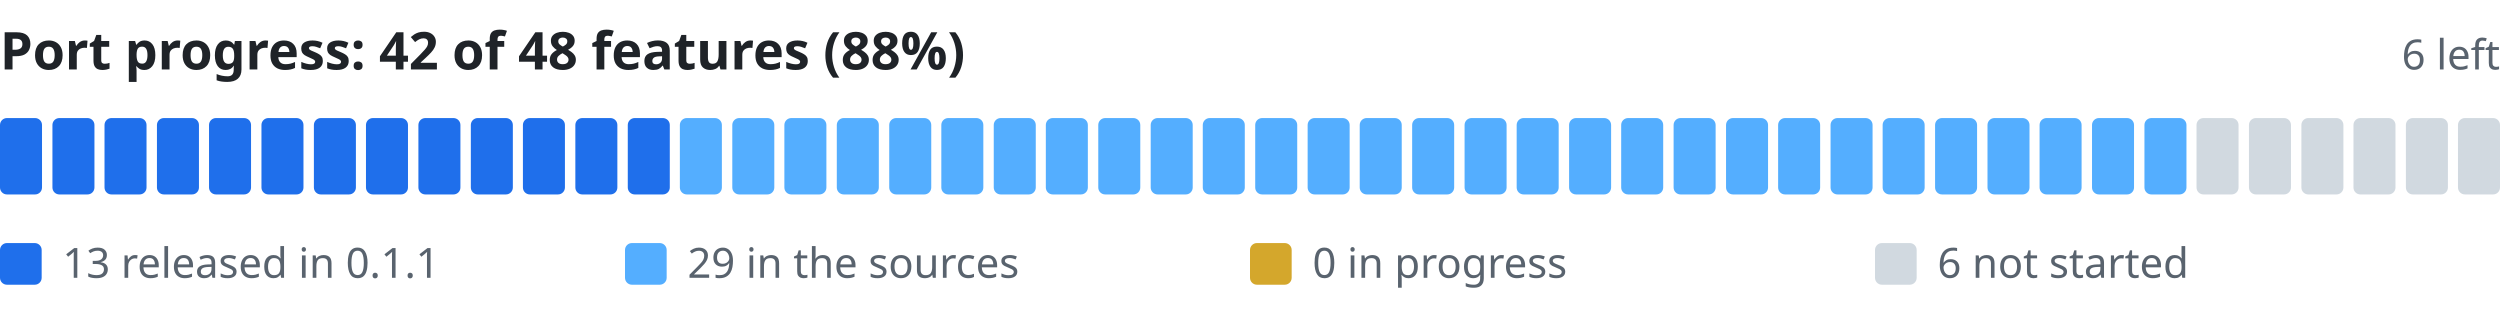
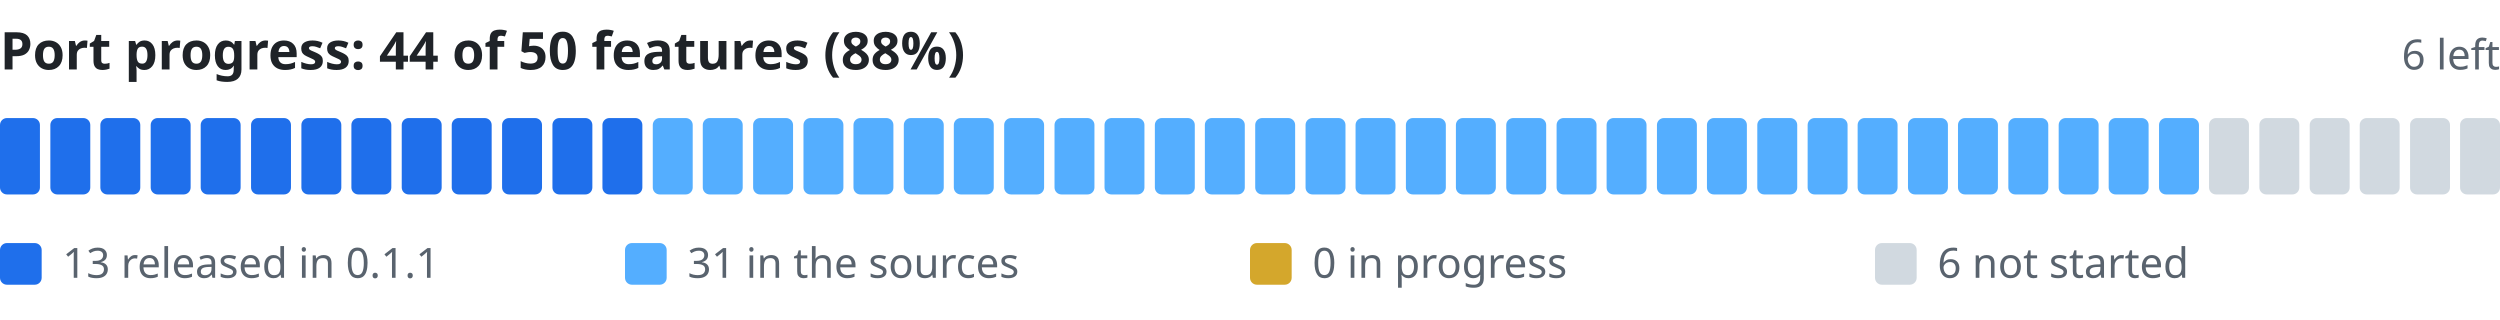
- <svg xmlns="http://www.w3.org/2000/svg" width="720" height="92" viewBox="0 0 720 92" role="img" aria-label="42 of 48 features done, 6 left">
+ <svg xmlns="http://www.w3.org/2000/svg" width="720" height="92" viewBox="0 0 720 92" role="img" aria-label="44 of 50 features done, 6 left">
  <style>
text { font-family: -apple-system, "Segoe UI", "Noto Sans", Helvetica, Arial, sans-serif; fill: #1f2328; }
.title { font-size: 15px; font-weight: 600; }
.small { font-size: 12px; fill: #59636e; }
.released { fill: #1f6feb; }
.sources { fill: #54aeff; }
.doing { fill: #d4a72c; }
.left { fill: #d1d9e0; }
@media (prefers-color-scheme: dark) {
  text { fill: #f0f6fc; }
  .small { fill: #9198a1; }
  .released { fill: #4493f8; }
  .sources { fill: #1f4f8f; }
  .doing { fill: #bb8009; }
  .left { fill: #3d444d; }
}
</style>
-   <text class="title" x="0" y="20">Port progress: 42 of 48 features (88%)</text>
+   <text class="title" x="0" y="20">Port progress: 44 of 50 features (88%)</text>
  <text class="small" x="720" y="20" text-anchor="end">6 left</text>
-   <rect class="released" x="0.0" y="34" width="12.1" height="22" rx="2" />
-   <rect class="released" x="15.1" y="34" width="12.1" height="22" rx="2" />
-   <rect class="released" x="30.1" y="34" width="12.1" height="22" rx="2" />
-   <rect class="released" x="45.2" y="34" width="12.1" height="22" rx="2" />
-   <rect class="released" x="60.2" y="34" width="12.1" height="22" rx="2" />
-   <rect class="released" x="75.3" y="34" width="12.1" height="22" rx="2" />
-   <rect class="released" x="90.4" y="34" width="12.1" height="22" rx="2" />
-   <rect class="released" x="105.4" y="34" width="12.1" height="22" rx="2" />
-   <rect class="released" x="120.5" y="34" width="12.1" height="22" rx="2" />
-   <rect class="released" x="135.6" y="34" width="12.1" height="22" rx="2" />
-   <rect class="released" x="150.6" y="34" width="12.1" height="22" rx="2" />
-   <rect class="released" x="165.7" y="34" width="12.1" height="22" rx="2" />
-   <rect class="released" x="180.8" y="34" width="12.1" height="22" rx="2" />
-   <rect class="sources" x="195.8" y="34" width="12.1" height="22" rx="2" />
-   <rect class="sources" x="210.9" y="34" width="12.1" height="22" rx="2" />
-   <rect class="sources" x="225.9" y="34" width="12.1" height="22" rx="2" />
-   <rect class="sources" x="241.0" y="34" width="12.1" height="22" rx="2" />
-   <rect class="sources" x="256.1" y="34" width="12.1" height="22" rx="2" />
-   <rect class="sources" x="271.1" y="34" width="12.1" height="22" rx="2" />
-   <rect class="sources" x="286.2" y="34" width="12.1" height="22" rx="2" />
-   <rect class="sources" x="301.2" y="34" width="12.1" height="22" rx="2" />
-   <rect class="sources" x="316.3" y="34" width="12.1" height="22" rx="2" />
-   <rect class="sources" x="331.4" y="34" width="12.1" height="22" rx="2" />
-   <rect class="sources" x="346.4" y="34" width="12.1" height="22" rx="2" />
-   <rect class="sources" x="361.5" y="34" width="12.1" height="22" rx="2" />
-   <rect class="sources" x="376.6" y="34" width="12.1" height="22" rx="2" />
-   <rect class="sources" x="391.6" y="34" width="12.1" height="22" rx="2" />
-   <rect class="sources" x="406.7" y="34" width="12.1" height="22" rx="2" />
-   <rect class="sources" x="421.8" y="34" width="12.1" height="22" rx="2" />
-   <rect class="sources" x="436.8" y="34" width="12.1" height="22" rx="2" />
-   <rect class="sources" x="451.9" y="34" width="12.1" height="22" rx="2" />
-   <rect class="sources" x="466.9" y="34" width="12.1" height="22" rx="2" />
-   <rect class="sources" x="482.0" y="34" width="12.1" height="22" rx="2" />
-   <rect class="sources" x="497.1" y="34" width="12.1" height="22" rx="2" />
-   <rect class="sources" x="512.1" y="34" width="12.1" height="22" rx="2" />
-   <rect class="sources" x="527.2" y="34" width="12.1" height="22" rx="2" />
-   <rect class="sources" x="542.2" y="34" width="12.1" height="22" rx="2" />
-   <rect class="sources" x="557.3" y="34" width="12.1" height="22" rx="2" />
-   <rect class="sources" x="572.4" y="34" width="12.1" height="22" rx="2" />
-   <rect class="sources" x="587.4" y="34" width="12.1" height="22" rx="2" />
-   <rect class="sources" x="602.5" y="34" width="12.1" height="22" rx="2" />
-   <rect class="sources" x="617.6" y="34" width="12.1" height="22" rx="2" />
-   <rect class="left" x="632.6" y="34" width="12.1" height="22" rx="2" />
-   <rect class="left" x="647.7" y="34" width="12.1" height="22" rx="2" />
-   <rect class="left" x="662.8" y="34" width="12.1" height="22" rx="2" />
-   <rect class="left" x="677.8" y="34" width="12.1" height="22" rx="2" />
-   <rect class="left" x="692.9" y="34" width="12.1" height="22" rx="2" />
-   <rect class="left" x="707.9" y="34" width="12.1" height="22" rx="2" />
+   <rect class="released" x="0.0" y="34" width="11.5" height="22" rx="2" />
+   <rect class="released" x="14.5" y="34" width="11.5" height="22" rx="2" />
+   <rect class="released" x="28.9" y="34" width="11.5" height="22" rx="2" />
+   <rect class="released" x="43.4" y="34" width="11.5" height="22" rx="2" />
+   <rect class="released" x="57.8" y="34" width="11.5" height="22" rx="2" />
+   <rect class="released" x="72.3" y="34" width="11.5" height="22" rx="2" />
+   <rect class="released" x="86.8" y="34" width="11.5" height="22" rx="2" />
+   <rect class="released" x="101.2" y="34" width="11.5" height="22" rx="2" />
+   <rect class="released" x="115.7" y="34" width="11.5" height="22" rx="2" />
+   <rect class="released" x="130.1" y="34" width="11.5" height="22" rx="2" />
+   <rect class="released" x="144.6" y="34" width="11.5" height="22" rx="2" />
+   <rect class="released" x="159.1" y="34" width="11.5" height="22" rx="2" />
+   <rect class="released" x="173.5" y="34" width="11.5" height="22" rx="2" />
+   <rect class="sources" x="188.0" y="34" width="11.5" height="22" rx="2" />
+   <rect class="sources" x="202.4" y="34" width="11.5" height="22" rx="2" />
+   <rect class="sources" x="216.9" y="34" width="11.5" height="22" rx="2" />
+   <rect class="sources" x="231.4" y="34" width="11.5" height="22" rx="2" />
+   <rect class="sources" x="245.8" y="34" width="11.5" height="22" rx="2" />
+   <rect class="sources" x="260.3" y="34" width="11.5" height="22" rx="2" />
+   <rect class="sources" x="274.7" y="34" width="11.5" height="22" rx="2" />
+   <rect class="sources" x="289.2" y="34" width="11.5" height="22" rx="2" />
+   <rect class="sources" x="303.7" y="34" width="11.5" height="22" rx="2" />
+   <rect class="sources" x="318.1" y="34" width="11.5" height="22" rx="2" />
+   <rect class="sources" x="332.6" y="34" width="11.5" height="22" rx="2" />
+   <rect class="sources" x="347.0" y="34" width="11.5" height="22" rx="2" />
+   <rect class="sources" x="361.5" y="34" width="11.5" height="22" rx="2" />
+   <rect class="sources" x="376.0" y="34" width="11.5" height="22" rx="2" />
+   <rect class="sources" x="390.4" y="34" width="11.5" height="22" rx="2" />
+   <rect class="sources" x="404.9" y="34" width="11.5" height="22" rx="2" />
+   <rect class="sources" x="419.3" y="34" width="11.5" height="22" rx="2" />
+   <rect class="sources" x="433.8" y="34" width="11.5" height="22" rx="2" />
+   <rect class="sources" x="448.3" y="34" width="11.5" height="22" rx="2" />
+   <rect class="sources" x="462.7" y="34" width="11.5" height="22" rx="2" />
+   <rect class="sources" x="477.2" y="34" width="11.5" height="22" rx="2" />
+   <rect class="sources" x="491.6" y="34" width="11.5" height="22" rx="2" />
+   <rect class="sources" x="506.1" y="34" width="11.5" height="22" rx="2" />
+   <rect class="sources" x="520.6" y="34" width="11.5" height="22" rx="2" />
+   <rect class="sources" x="535.0" y="34" width="11.5" height="22" rx="2" />
+   <rect class="sources" x="549.5" y="34" width="11.5" height="22" rx="2" />
+   <rect class="sources" x="563.9" y="34" width="11.5" height="22" rx="2" />
+   <rect class="sources" x="578.4" y="34" width="11.5" height="22" rx="2" />
+   <rect class="sources" x="592.9" y="34" width="11.5" height="22" rx="2" />
+   <rect class="sources" x="607.3" y="34" width="11.5" height="22" rx="2" />
+   <rect class="sources" x="621.8" y="34" width="11.5" height="22" rx="2" />
+   <rect class="left" x="636.2" y="34" width="11.5" height="22" rx="2" />
+   <rect class="left" x="650.7" y="34" width="11.5" height="22" rx="2" />
+   <rect class="left" x="665.2" y="34" width="11.5" height="22" rx="2" />
+   <rect class="left" x="679.6" y="34" width="11.5" height="22" rx="2" />
+   <rect class="left" x="694.1" y="34" width="11.5" height="22" rx="2" />
+   <rect class="left" x="708.5" y="34" width="11.5" height="22" rx="2" />
  <rect class="released" x="0" y="70" width="12" height="12" rx="2" />
  <text class="small" x="18" y="80">13 released in 0.1.1</text>
  <rect class="sources" x="180" y="70" width="12" height="12" rx="2" />
-   <text class="small" x="198" y="80">29 in the sources</text>
+   <text class="small" x="198" y="80">31 in the sources</text>
  <rect class="doing" x="360" y="70" width="12" height="12" rx="2" />
  <text class="small" x="378" y="80">0 in progress</text>
  <rect class="left" x="540" y="70" width="12" height="12" rx="2" />
  <text class="small" x="558" y="80">6 not started</text>
</svg>
